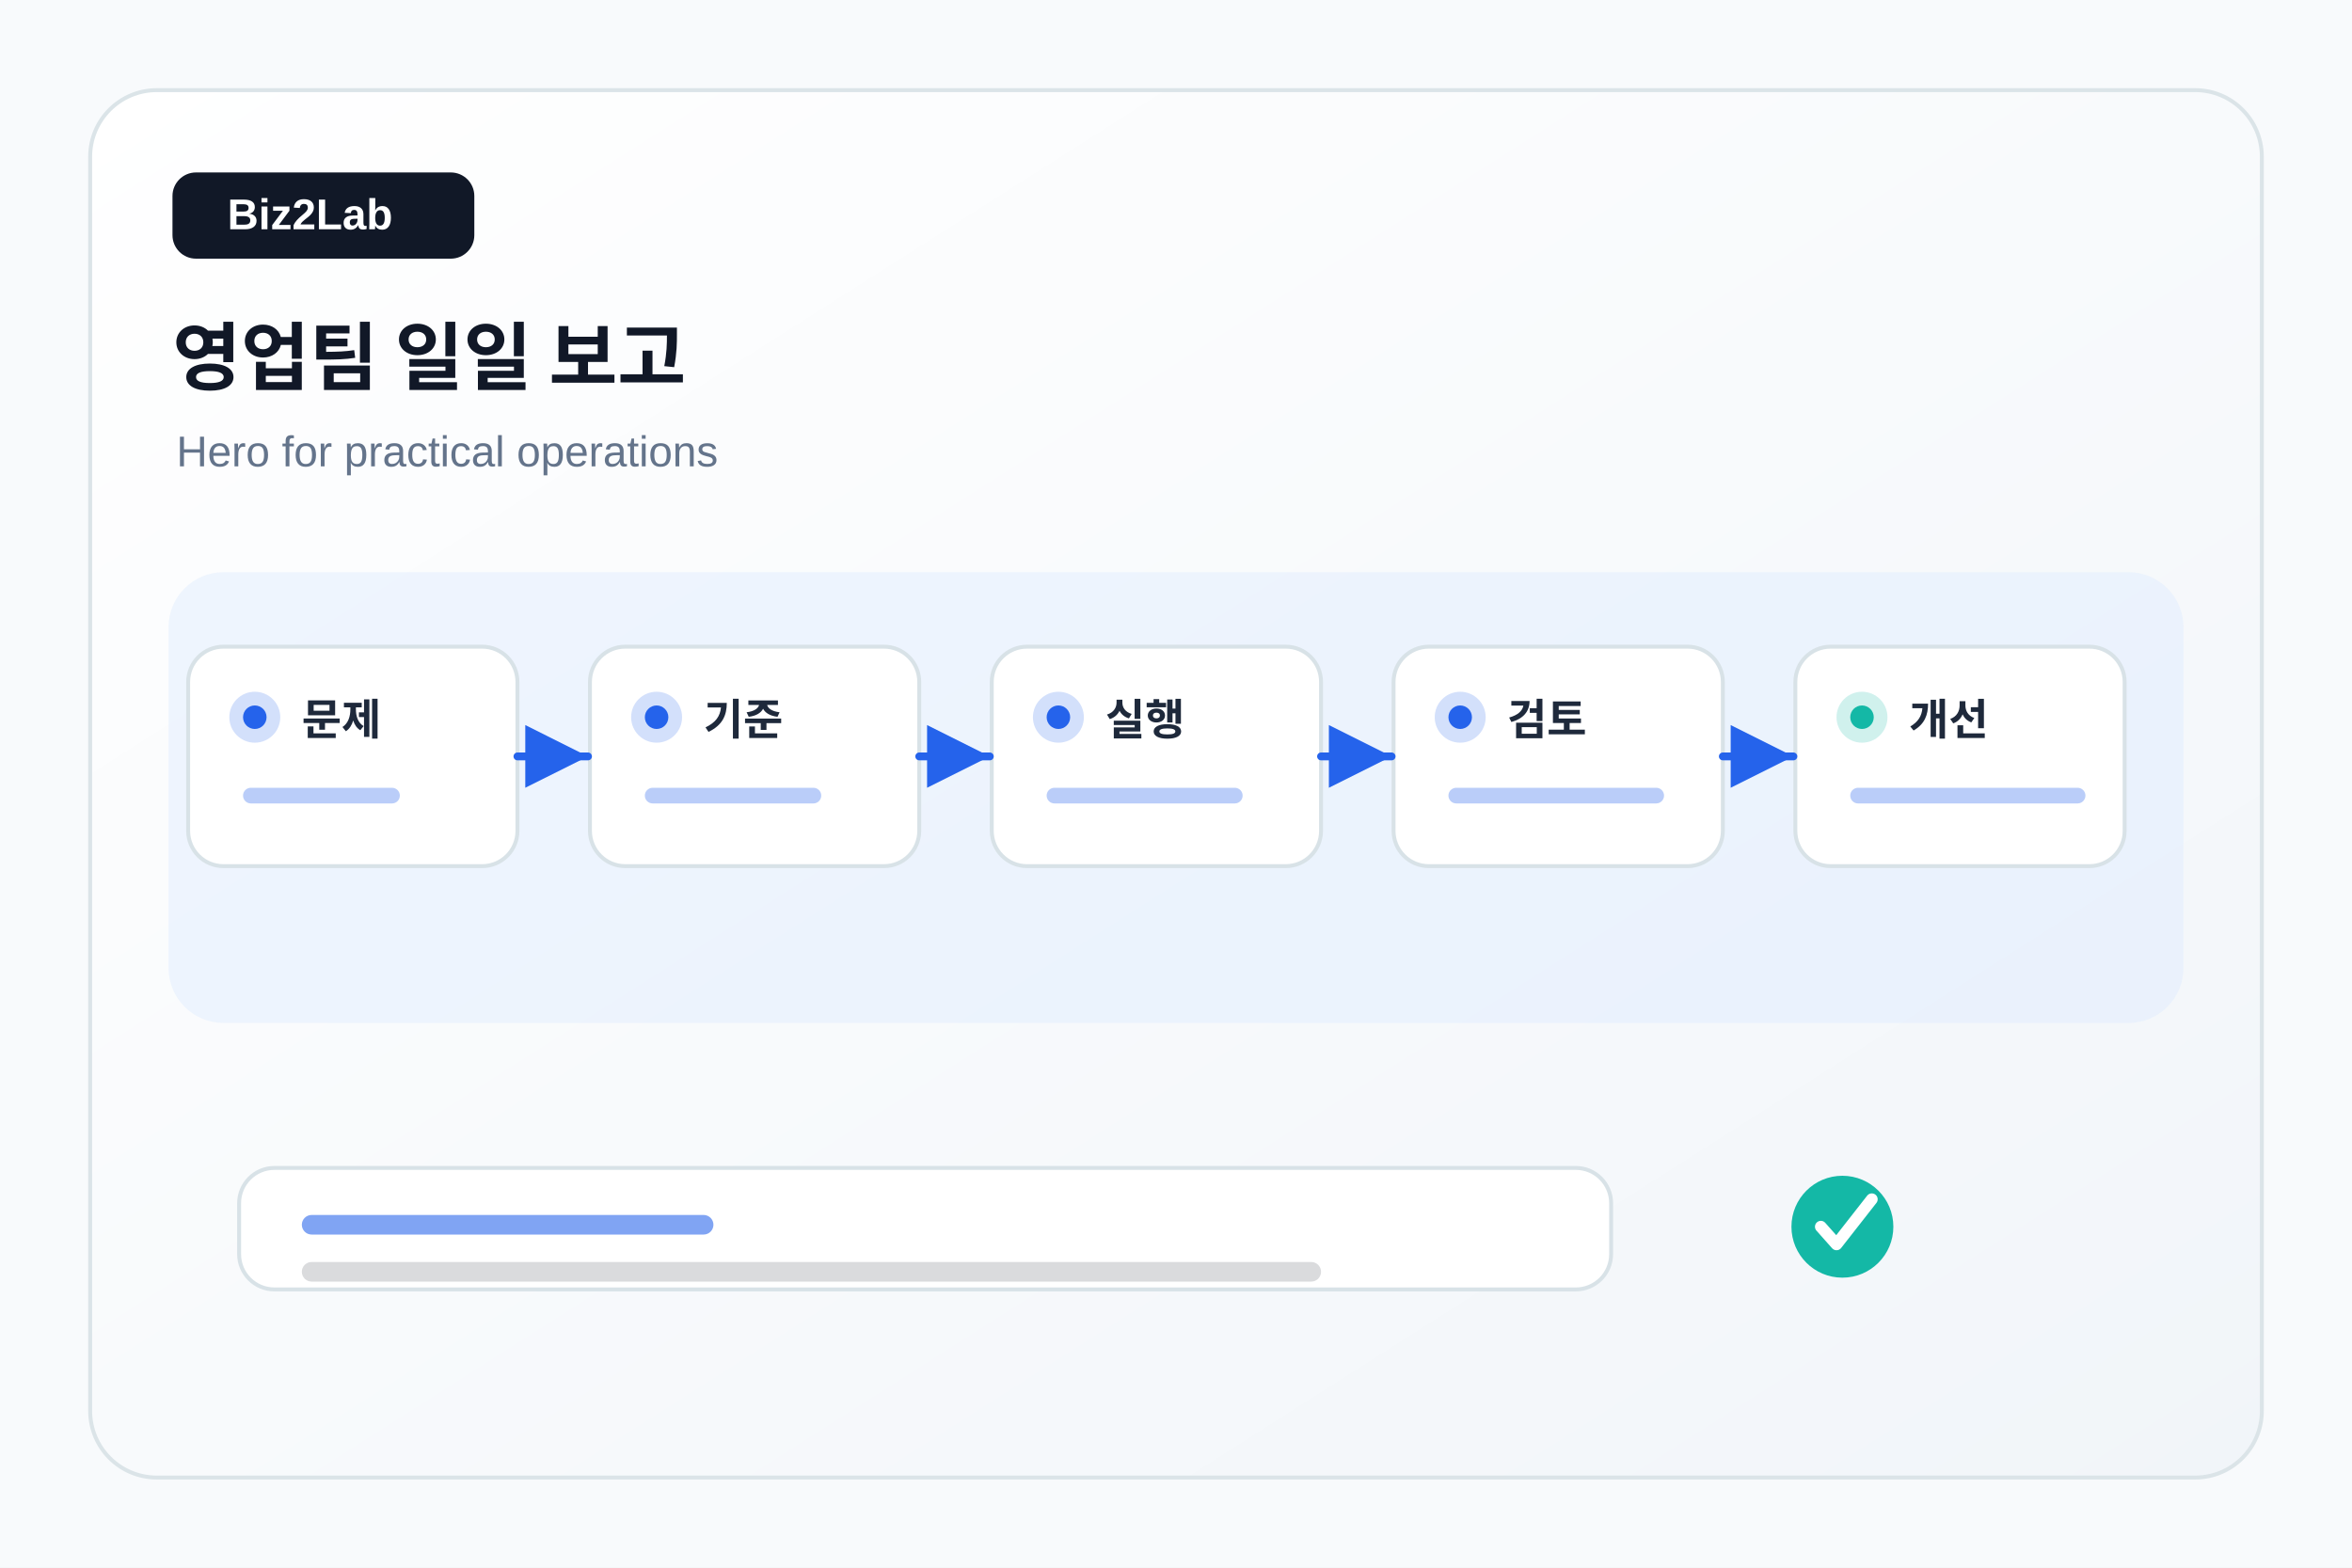
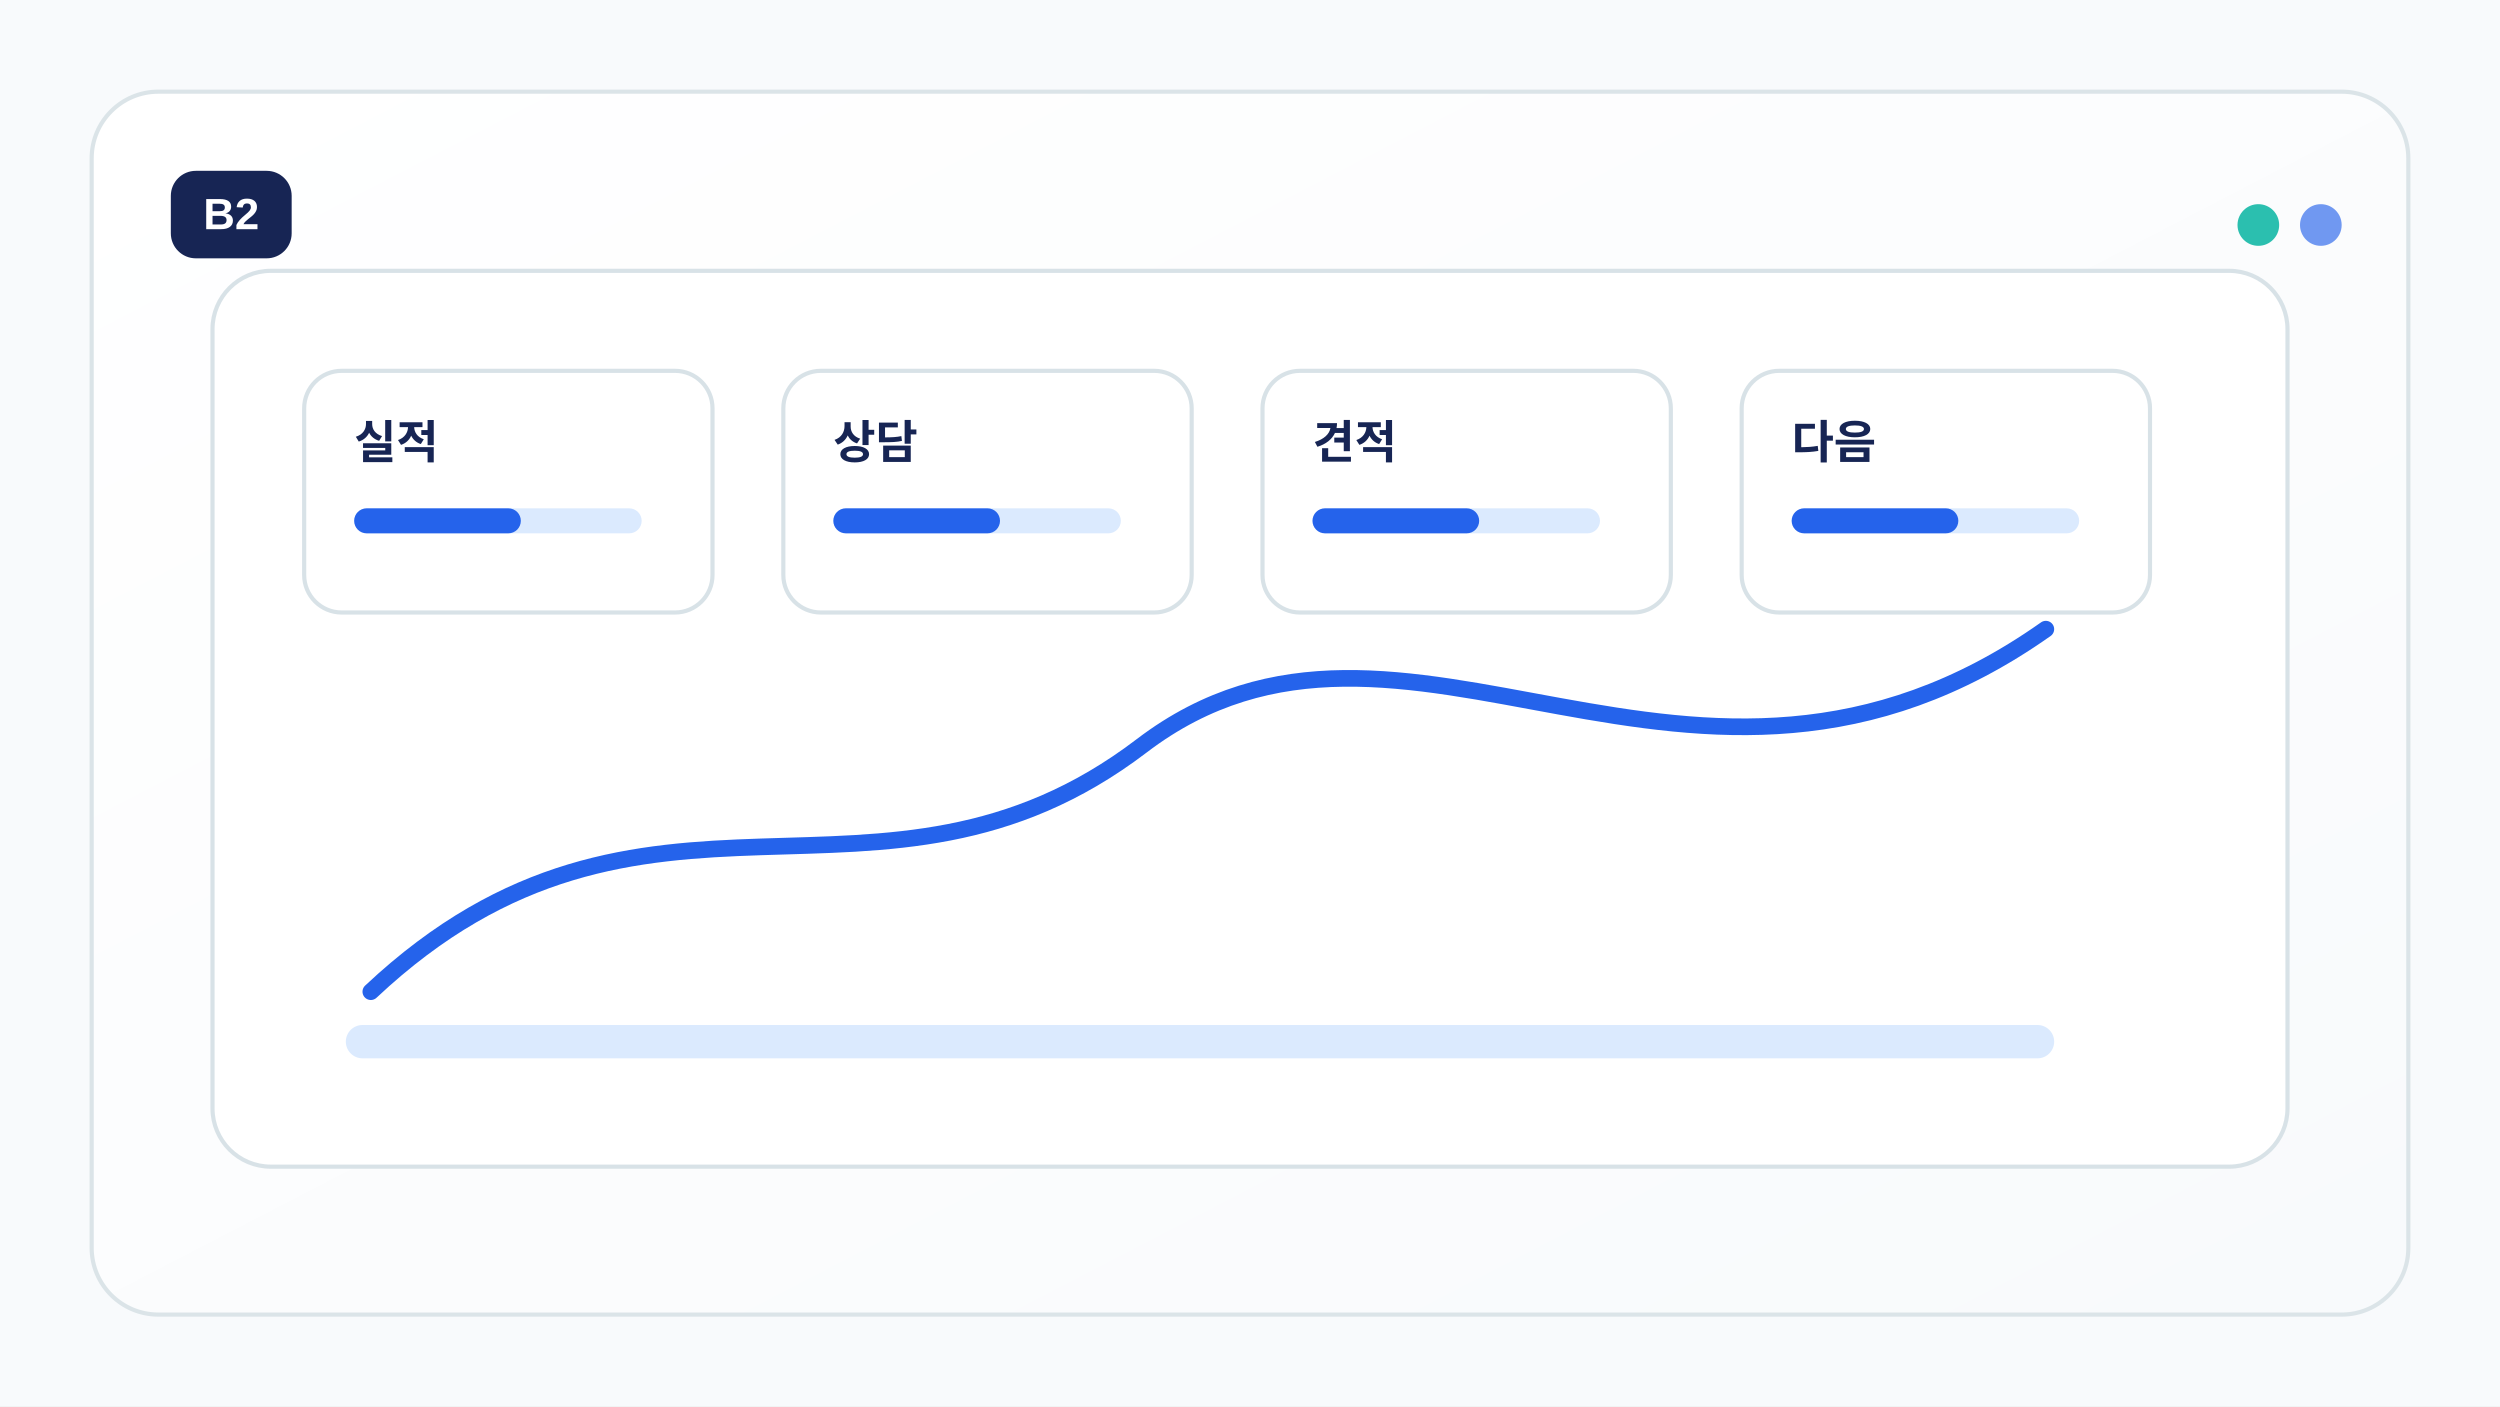
- <svg xmlns="http://www.w3.org/2000/svg" width="1200" height="800" viewBox="0 0 1200 800" role="img">
+ <svg xmlns="http://www.w3.org/2000/svg" width="1200" height="675" viewBox="0 0 1200 675" role="img">
  <defs>
    <marker id="arrow" markerWidth="12" markerHeight="12" refX="10" refY="6" orient="auto" markerUnits="strokeWidth">
      <path d="M2,2 L10,6 L2,10 Z" fill="#2563eb" />
    </marker>
-     <linearGradient id="bg" x1="0" x2="1" y1="0" y2="1">
+     <linearGradient id="panel" x1="0" x2="1" y1="0" y2="1">
      <stop offset="0" stop-color="#ffffff" />
-       <stop offset="1" stop-color="#f1f5f9" />
+       <stop offset="1" stop-color="#f8fafc" />
    </linearGradient>
  </defs>
-   <rect width="1200" height="800" fill="#f8fafc" />
-   <rect x="46" y="46" width="1108" height="708" rx="34" fill="url(#bg)" stroke="#dbe4e8" stroke-width="2" />
-   <rect x="88" y="88" width="154" height="44" rx="12" fill="#111827" />
-   <text x="116" y="117" fill="#ffffff" font-family="Arial, sans-serif" font-size="22" font-weight="800">Biz2Lab</text>
-   <text x="88" y="196" fill="#111827" font-family="Arial, 'Malgun Gothic', sans-serif" font-size="38" font-weight="800">영업팀 일일 보고</text>
-   <text x="90" y="238" fill="#64748b" font-family="Arial, sans-serif" font-size="22">Hero for practical operations</text>
-   <rect x="86" y="292" width="1028" height="230" rx="28" fill="#dbeafe" opacity="0.42" />
-   <g>
-     <rect x="96" y="330" width="168" height="112" rx="18" fill="#ffffff" stroke="#d8e2e7" stroke-width="2" />
-     <circle cx="130" cy="366" r="13" fill="#2563eb" opacity="0.2" />
-     <circle cx="130" cy="366" r="6" fill="#2563eb" />
-     <text x="154" y="375" fill="#1e293b" font-family="Arial, 'Malgun Gothic', sans-serif" font-size="22" font-weight="700">문제</text>
-     <rect x="124" y="402" width="80" height="8" rx="4" fill="#2563eb" opacity="0.32" />
+   <rect width="1200" height="675" fill="#f8fafc" />
+   <rect x="44" y="44" width="1112" height="587" rx="32" fill="url(#panel)" stroke="#dbe4e8" stroke-width="2" />
+   <rect x="82" y="82" width="58" height="42" rx="12" fill="#172554" />
+   <text x="111" y="110" text-anchor="middle" fill="#ffffff" font-family="Arial, 'Malgun Gothic', sans-serif" font-size="21" font-weight="700">B2</text>
+   <g opacity="0.9">
+     <circle cx="1084" cy="108" r="10" fill="#14b8a6" />
+     <circle cx="1114" cy="108" r="10" fill="#2563eb" opacity="0.72" />
  </g>
-   <g>
-     <rect x="301" y="330" width="168" height="112" rx="18" fill="#ffffff" stroke="#d8e2e7" stroke-width="2" />
-     <circle cx="335" cy="366" r="13" fill="#2563eb" opacity="0.2" />
-     <circle cx="335" cy="366" r="6" fill="#2563eb" />
-     <text x="359" y="375" fill="#1e293b" font-family="Arial, 'Malgun Gothic', sans-serif" font-size="22" font-weight="700">기준</text>
-     <rect x="329" y="402" width="90" height="8" rx="4" fill="#2563eb" opacity="0.32" />
+   <g data-family="daily-report-dashboard">
+     <rect x="102" y="130" width="996" height="430" rx="28" fill="#ffffff" stroke="#d8e2e7" stroke-width="2" />
+     <g>
+       <rect x="146" y="178" width="196" height="116" rx="18" fill="#ffffff" stroke="#d8e2e7" stroke-width="2" />
+       <text x="170" y="220" text-anchor="start" fill="#172554" font-family="Arial, 'Malgun Gothic', sans-serif" font-size="22" font-weight="700">실적</text>
+       <rect x="170" y="244" width="138" height="12" rx="6" fill="#dbeafe" />
+       <rect x="170" y="244" width="80" height="12" rx="6" fill="#2563eb" />
+     </g>
+     <g>
+       <rect x="376" y="178" width="196" height="116" rx="18" fill="#ffffff" stroke="#d8e2e7" stroke-width="2" />
+       <text x="400" y="220" text-anchor="start" fill="#172554" font-family="Arial, 'Malgun Gothic', sans-serif" font-size="22" font-weight="700">상담</text>
+       <rect x="400" y="244" width="138" height="12" rx="6" fill="#dbeafe" />
+       <rect x="400" y="244" width="80" height="12" rx="6" fill="#2563eb" />
+     </g>
+     <g>
+       <rect x="606" y="178" width="196" height="116" rx="18" fill="#ffffff" stroke="#d8e2e7" stroke-width="2" />
+       <text x="630" y="220" text-anchor="start" fill="#172554" font-family="Arial, 'Malgun Gothic', sans-serif" font-size="22" font-weight="700">견적</text>
+       <rect x="630" y="244" width="138" height="12" rx="6" fill="#dbeafe" />
+       <rect x="630" y="244" width="80" height="12" rx="6" fill="#2563eb" />
+     </g>
+     <g>
+       <rect x="836" y="178" width="196" height="116" rx="18" fill="#ffffff" stroke="#d8e2e7" stroke-width="2" />
+       <text x="860" y="220" text-anchor="start" fill="#172554" font-family="Arial, 'Malgun Gothic', sans-serif" font-size="22" font-weight="700">다음</text>
+       <rect x="860" y="244" width="138" height="12" rx="6" fill="#dbeafe" />
+       <rect x="860" y="244" width="80" height="12" rx="6" fill="#2563eb" />
+     </g>
+     <path d="M178 476 C 310 352, 422 454, 548 358 S 812 422, 982 302" fill="none" stroke="#2563eb" stroke-width="8" stroke-linecap="round" />
+     <rect x="166" y="492" width="820" height="16" rx="8" fill="#dbeafe" />
  </g>
-   <g>
-     <rect x="506" y="330" width="168" height="112" rx="18" fill="#ffffff" stroke="#d8e2e7" stroke-width="2" />
-     <circle cx="540" cy="366" r="13" fill="#2563eb" opacity="0.2" />
-     <circle cx="540" cy="366" r="6" fill="#2563eb" />
-     <text x="564" y="375" fill="#1e293b" font-family="Arial, 'Malgun Gothic', sans-serif" font-size="22" font-weight="700">실행</text>
-     <rect x="534" y="402" width="100" height="8" rx="4" fill="#2563eb" opacity="0.32" />
-   </g>
-   <g>
-     <rect x="711" y="330" width="168" height="112" rx="18" fill="#ffffff" stroke="#d8e2e7" stroke-width="2" />
-     <circle cx="745" cy="366" r="13" fill="#2563eb" opacity="0.2" />
-     <circle cx="745" cy="366" r="6" fill="#2563eb" />
-     <text x="769" y="375" fill="#1e293b" font-family="Arial, 'Malgun Gothic', sans-serif" font-size="22" font-weight="700">검토</text>
-     <rect x="739" y="402" width="110" height="8" rx="4" fill="#2563eb" opacity="0.32" />
-   </g>
-   <g>
-     <rect x="916" y="330" width="168" height="112" rx="18" fill="#ffffff" stroke="#d8e2e7" stroke-width="2" />
-     <circle cx="950" cy="366" r="13" fill="#14b8a6" opacity="0.2" />
-     <circle cx="950" cy="366" r="6" fill="#14b8a6" />
-     <text x="974" y="375" fill="#1e293b" font-family="Arial, 'Malgun Gothic', sans-serif" font-size="22" font-weight="700">개선</text>
-     <rect x="944" y="402" width="120" height="8" rx="4" fill="#2563eb" opacity="0.32" />
-   </g>
-   <path d="M 264 386 C 276 386, 288 386, 300 386" stroke="#2563eb" stroke-width="4" fill="none" stroke-linecap="round" marker-end="url(#arrow)" />
-   <path d="M 469 386 C 481 386, 493 386, 505 386" stroke="#2563eb" stroke-width="4" fill="none" stroke-linecap="round" marker-end="url(#arrow)" />
-   <path d="M 674 386 C 686 386, 698 386, 710 386" stroke="#2563eb" stroke-width="4" fill="none" stroke-linecap="round" marker-end="url(#arrow)" />
-   <path d="M 879 386 C 891 386, 903 386, 915 386" stroke="#2563eb" stroke-width="4" fill="none" stroke-linecap="round" marker-end="url(#arrow)" />
-   <rect x="122" y="596" width="700" height="62" rx="18" fill="#ffffff" stroke="#d8e2e7" stroke-width="2" />
-   <rect x="154" y="620" width="210" height="10" rx="5" fill="#2563eb" opacity="0.58" />
-   <rect x="154" y="644" width="520" height="10" rx="5" fill="#111827" opacity="0.16" />
-   <circle cx="940" cy="626" r="26" fill="#14b8a6" />
-   <path d="M929 626 l8 9 l18 -23" fill="none" stroke="#ffffff" stroke-width="6" stroke-linecap="round" stroke-linejoin="round" />
</svg>
